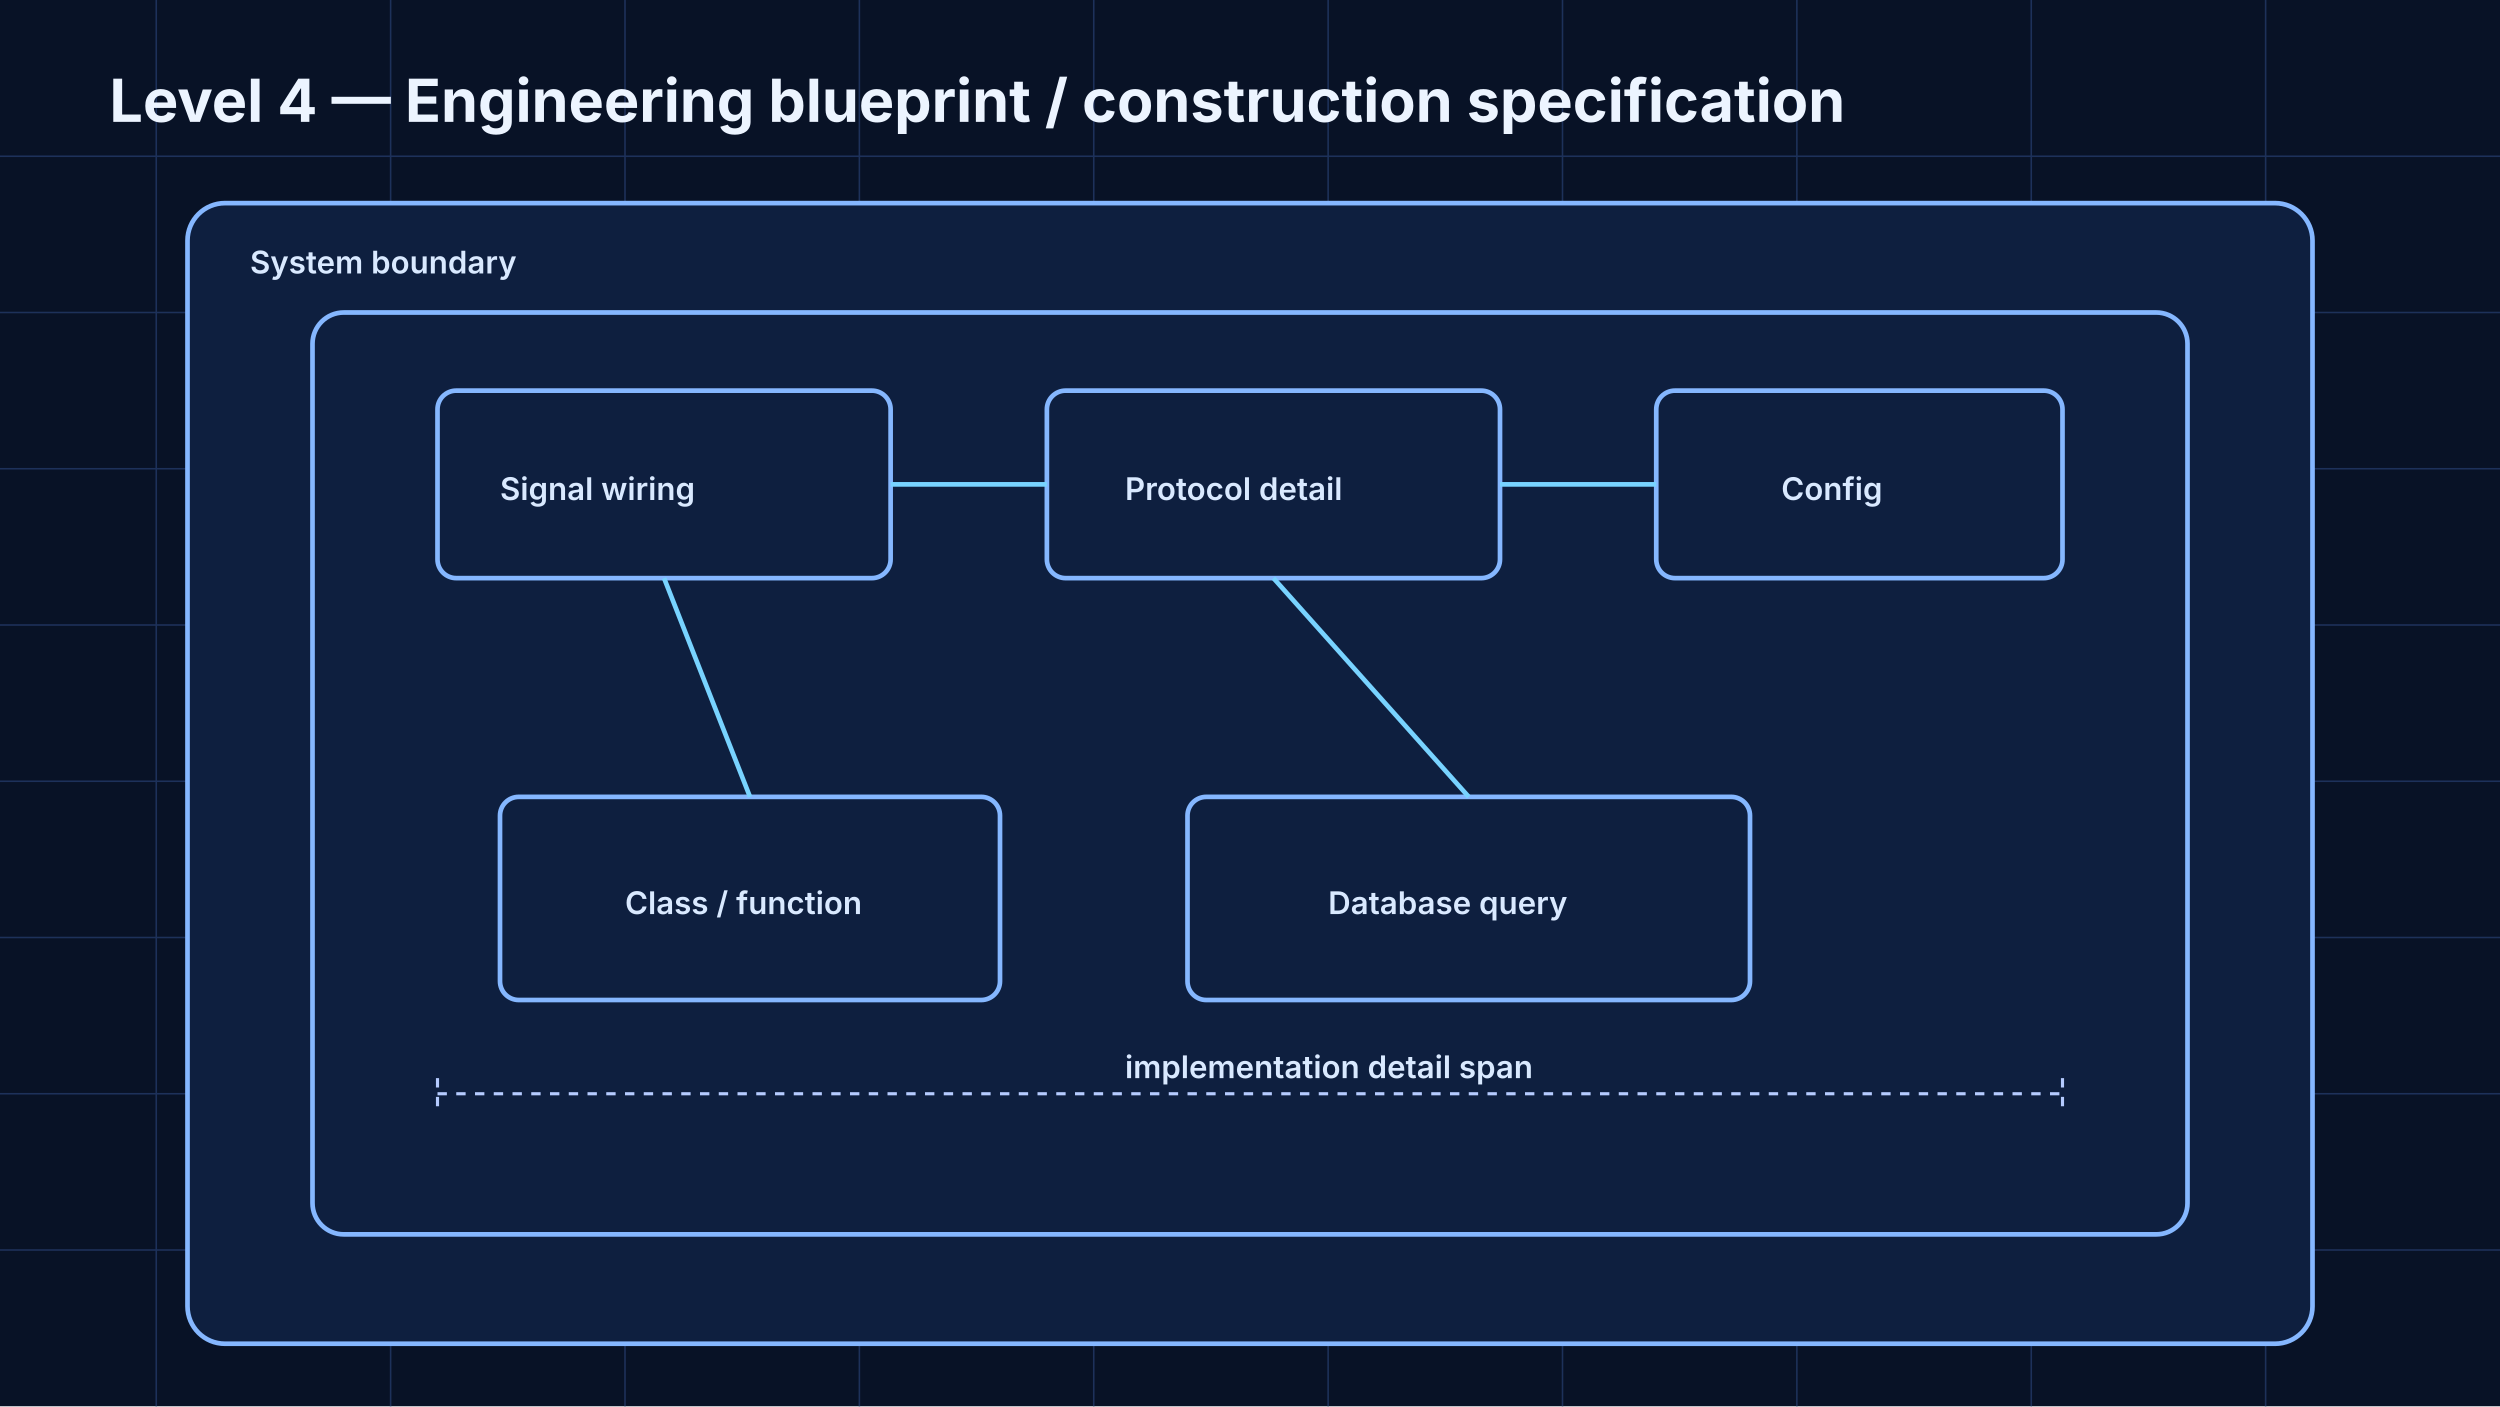
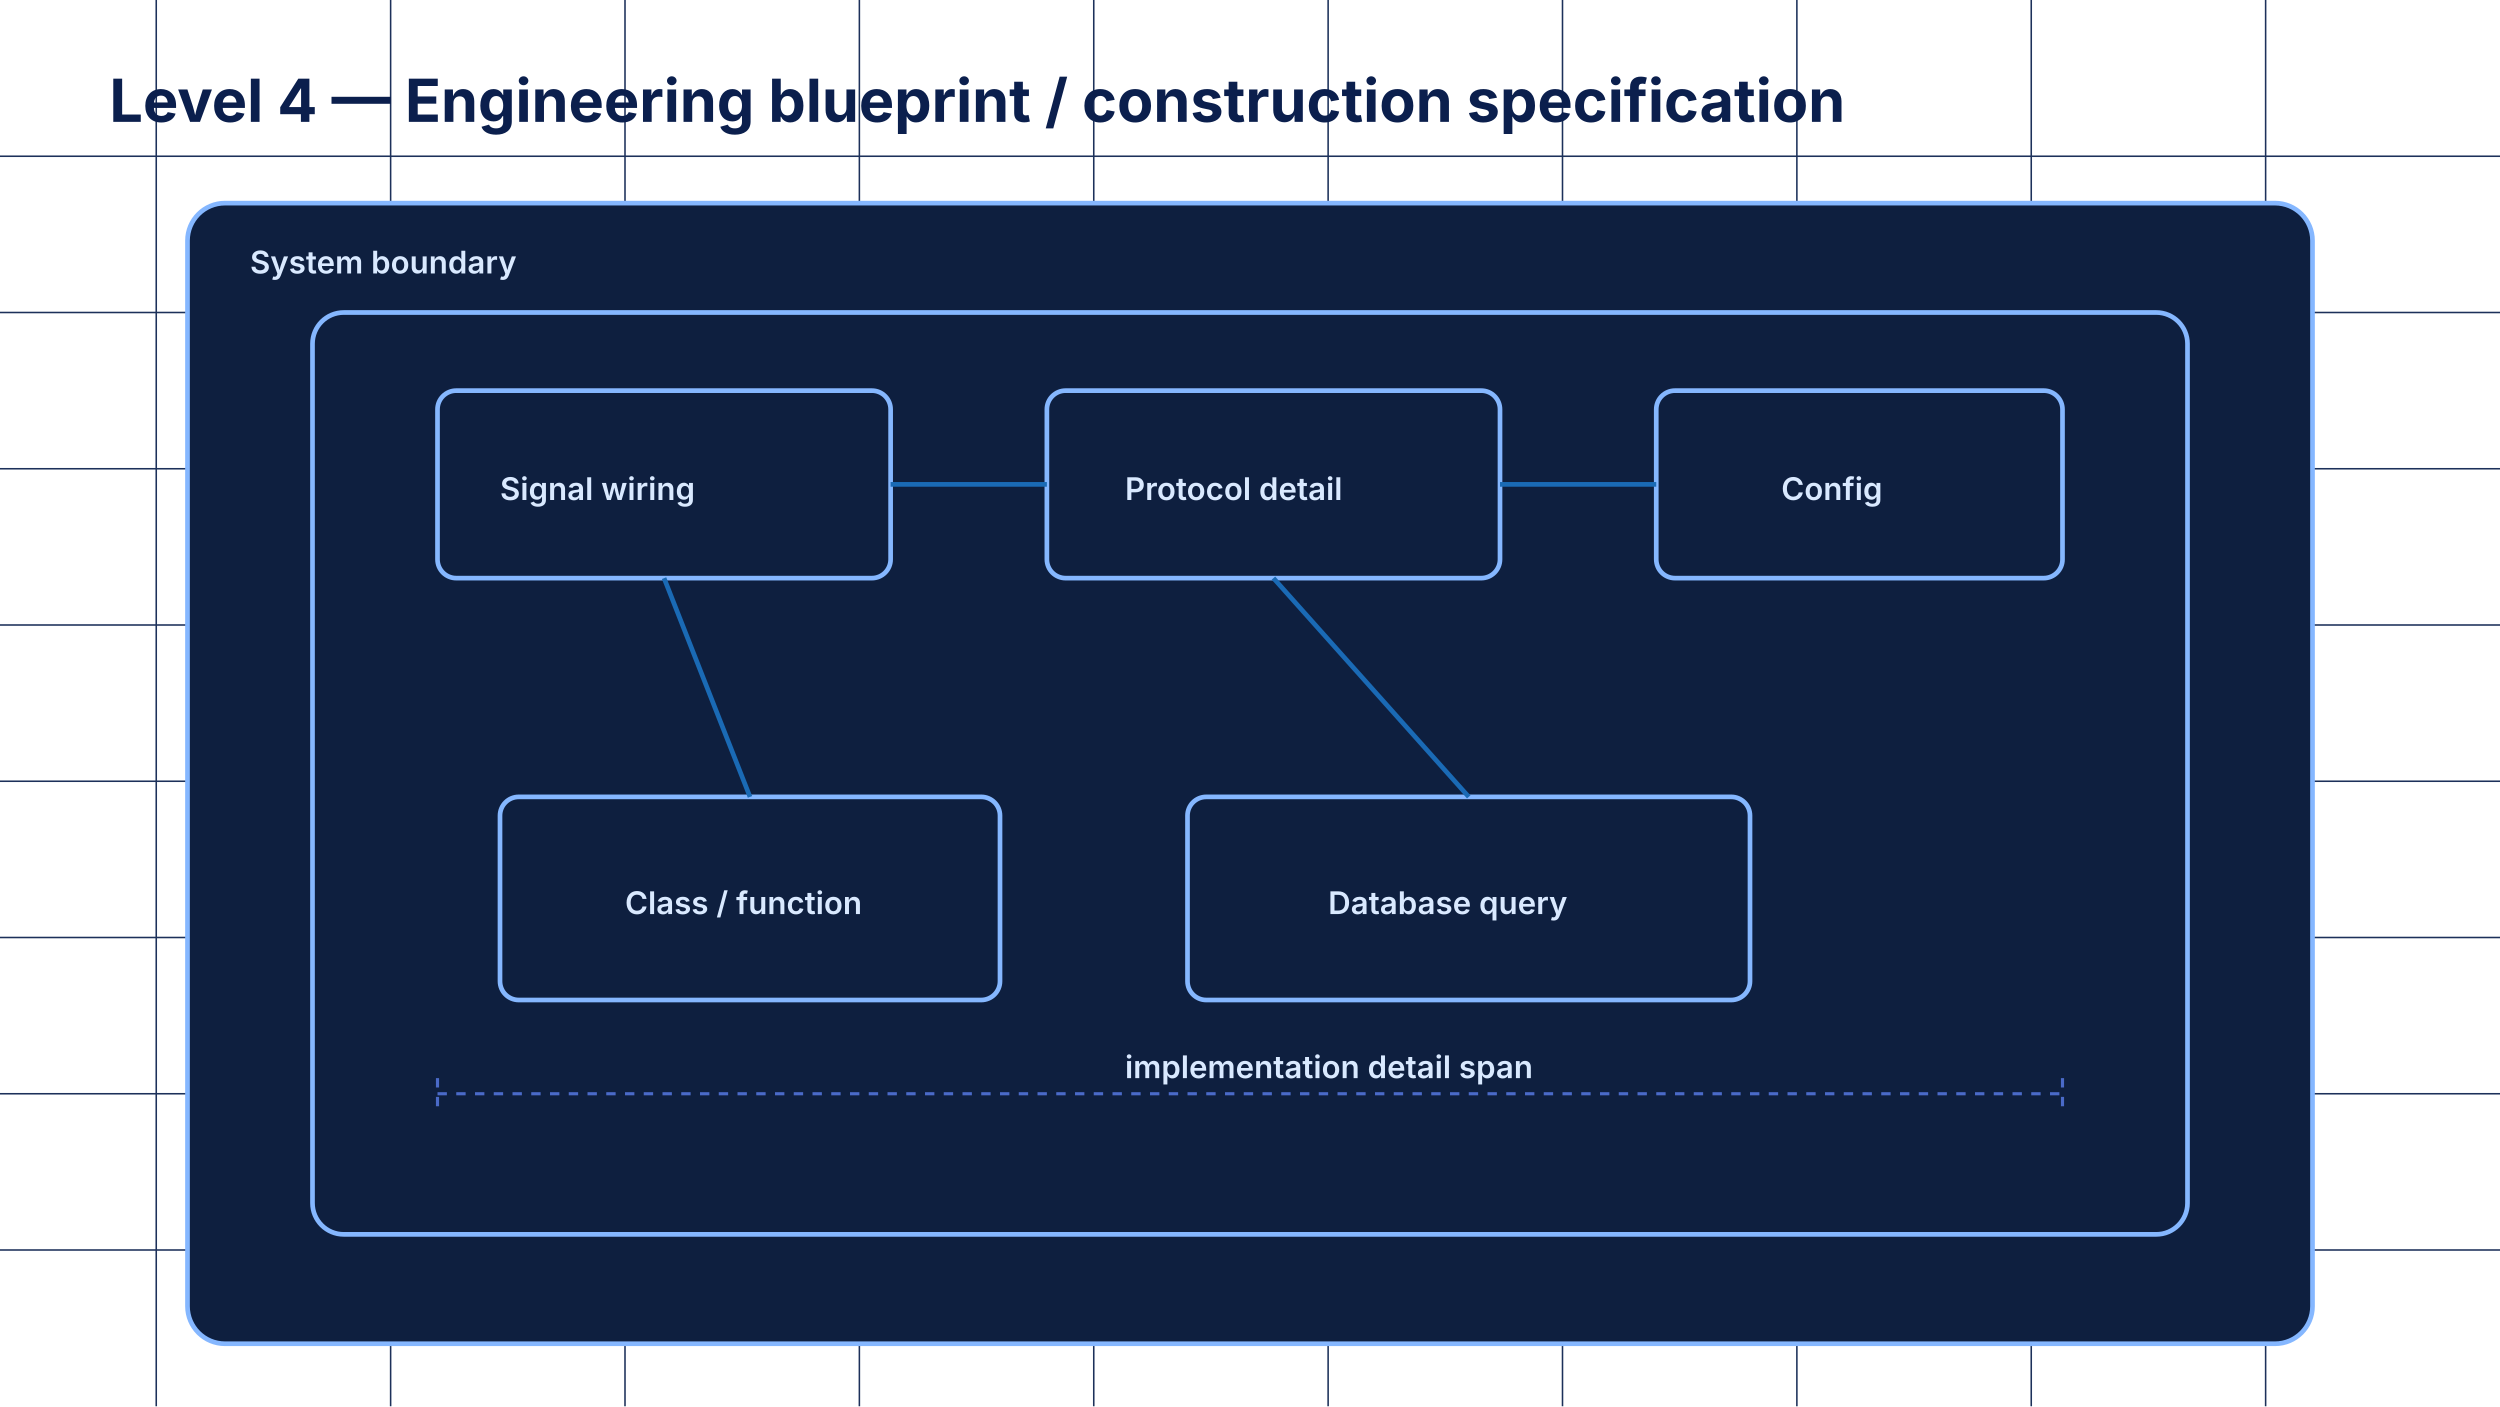
<svg xmlns="http://www.w3.org/2000/svg" viewBox="0 0 1600 900" role="img" aria-labelledby="title desc">
  <defs>
    <style>
-       .bg{fill:#081226}.grid{stroke:#1d315a;stroke-width:1}.panel{fill:#0e1f3f;stroke:#85b7ff;stroke-width:3}
-       .wire{stroke:#78d3ff;stroke-width:3;fill:none}.measure{stroke:#b5cbff;stroke-width:2;stroke-dasharray:6 6}
-       .title{font:700 38px Inter,Arial,sans-serif;fill:#ecf4ff}.txt{font:600 20px Inter,Arial,sans-serif;fill:#d9e9ff}
+       .bg{fill:none}.grid{stroke:#1d315a;stroke-width:1}.panel{fill:#0e1f3f;stroke:#85b7ff;stroke-width:3}
+       .wire{stroke:#1a6ab5;stroke-width:3;fill:none}.measure{stroke:#4a6ac8;stroke-width:2;stroke-dasharray:6 6}
+       .title{font:700 38px Inter,Arial,sans-serif;fill:#0b1f4d}.txt{font:600 20px Inter,Arial,sans-serif;fill:#d9e9ff}
    </style>
  </defs>
  <rect class="bg" width="1600" height="900" />
  <g>
    <path class="grid" d="M0 100H1600 M0 200H1600 M0 300H1600 M0 400H1600 M0 500H1600 M0 600H1600 M0 700H1600 M0 800H1600" />
    <path class="grid" d="M100 0V900 M250 0V900 M400 0V900 M550 0V900 M700 0V900 M850 0V900 M1000 0V900 M1150 0V900 M1300 0V900 M1450 0V900" />
  </g>
  <text class="title" x="70" y="78">Level 4 — Engineering blueprint / construction specification</text>
  <rect class="panel" x="120" y="130" width="1360" height="730" rx="24" />
  <text class="txt" x="160" y="175">System boundary</text>
  <rect class="panel" x="200" y="200" width="1200" height="590" rx="20" />
  <rect class="panel" x="280" y="250" width="290" height="120" rx="12" />
  <text class="txt" x="320" y="320">Signal wiring</text>
  <rect class="panel" x="670" y="250" width="290" height="120" rx="12" />
  <text class="txt" x="720" y="320">Protocol detail</text>
  <rect class="panel" x="1060" y="250" width="260" height="120" rx="12" />
  <text class="txt" x="1140" y="320">Config</text>
  <rect class="panel" x="320" y="510" width="320" height="130" rx="12" />
  <text class="txt" x="400" y="585">Class / function</text>
  <rect class="panel" x="760" y="510" width="360" height="130" rx="12" />
  <text class="txt" x="850" y="585">Database query</text>
  <path class="wire" d="M570 310 L670 310" />
  <path class="wire" d="M960 310 L1060 310" />
  <path class="wire" d="M425 370 L480 510" />
  <path class="wire" d="M815 370 L940 510" />
  <path class="measure" d="M280 700 H1320" />
  <path class="measure" d="M280 690 V710 M1320 690 V710" />
  <text class="txt" x="720" y="690">implementation detail span</text>
</svg>
